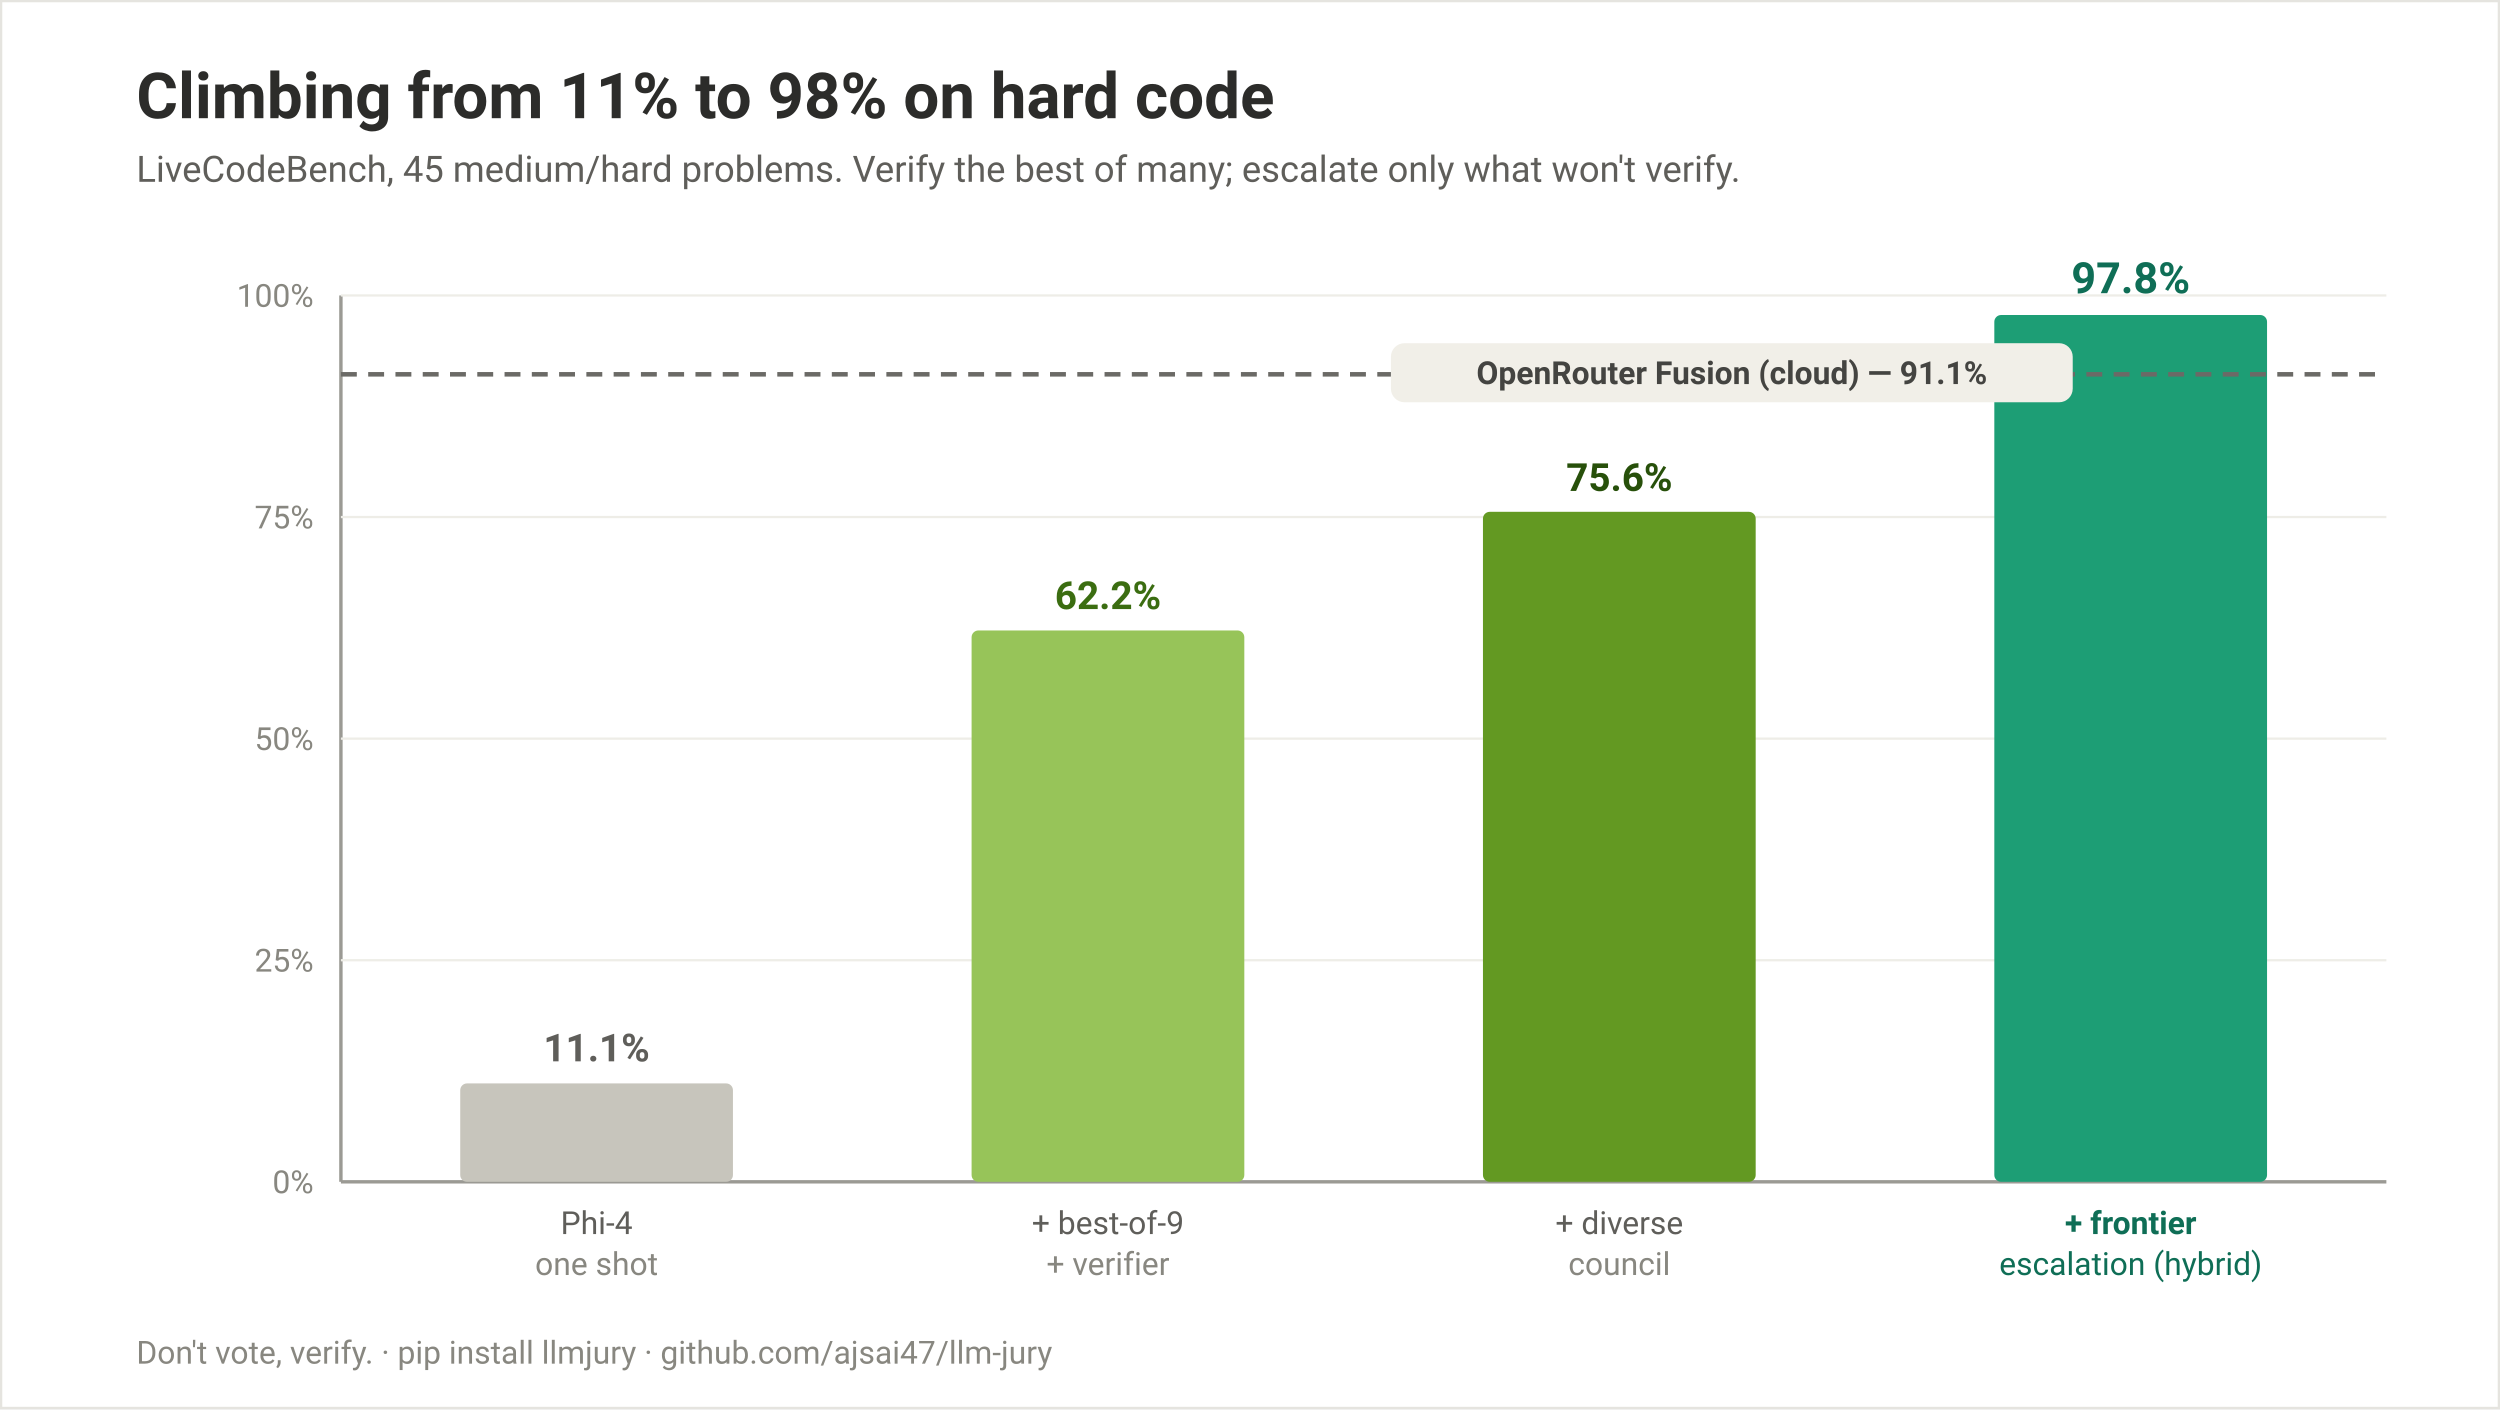
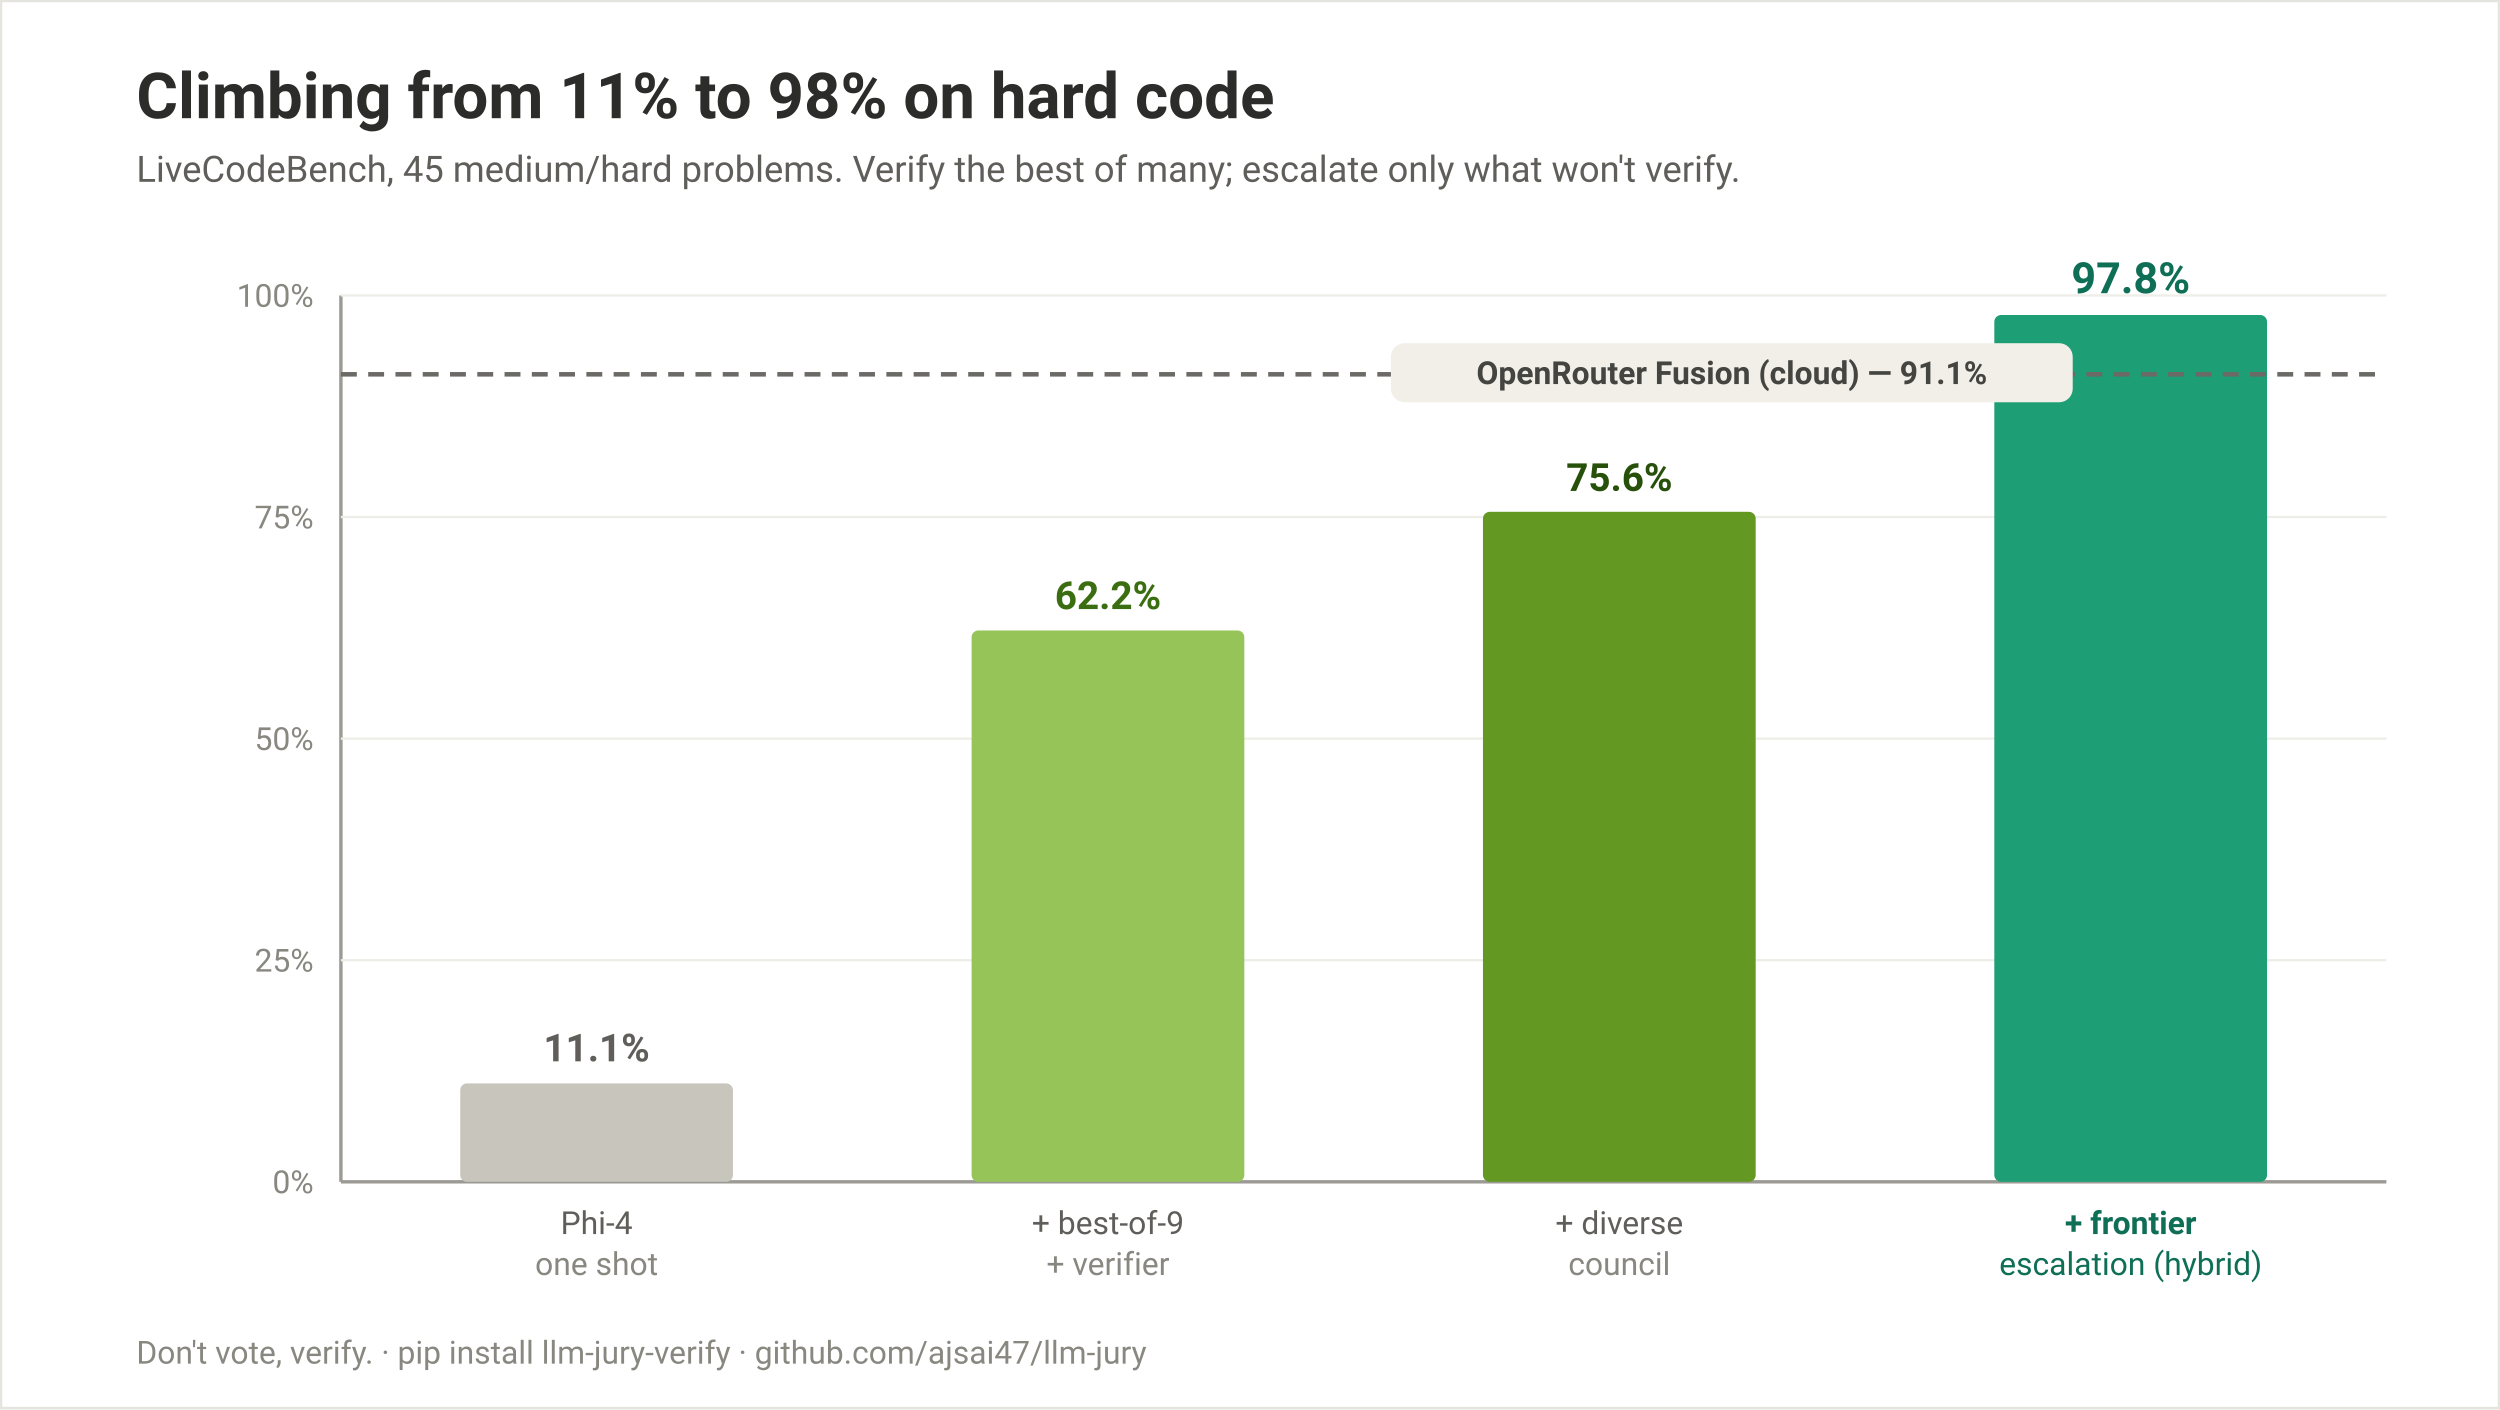
<svg xmlns="http://www.w3.org/2000/svg" viewBox="0 0 1100 620" font-family="system-ui, -apple-system, 'Segoe UI', Roboto, Helvetica, Arial, sans-serif">
  <rect x="0" y="0" width="1100" height="620" fill="#ffffff" />
  <rect x="0.5" y="0.5" width="1099" height="619" fill="none" stroke="#E5E4DF" stroke-width="1" />
  <text x="60" y="52" font-size="28" font-weight="700" fill="#2C2C2A">Climbing from 11% to 98% on hard code</text>
  <text x="60" y="80" font-size="16" fill="#5F5E5A">LiveCodeBench, 45 medium/hard problems. Verify the best of many; escalate only what won't verify.</text>
  <line x1="150" y1="130" x2="150" y2="520" stroke="#9b9a94" stroke-width="1.5" />
  <line x1="150" y1="520" x2="1050" y2="520" stroke="#9b9a94" stroke-width="1.5" />
  <line x1="150" y1="130" x2="1050" y2="130" stroke="#EEEDE7" stroke-width="1" />
  <line x1="150" y1="227.5" x2="1050" y2="227.5" stroke="#EEEDE7" stroke-width="1" />
  <line x1="150" y1="325" x2="1050" y2="325" stroke="#EEEDE7" stroke-width="1" />
  <line x1="150" y1="422.5" x2="1050" y2="422.5" stroke="#EEEDE7" stroke-width="1" />
  <text x="138" y="525" font-size="14" fill="#888780" text-anchor="end">0%</text>
  <text x="138" y="427.5" font-size="14" fill="#888780" text-anchor="end">25%</text>
  <text x="138" y="330" font-size="14" fill="#888780" text-anchor="end">50%</text>
  <text x="138" y="232.5" font-size="14" fill="#888780" text-anchor="end">75%</text>
  <text x="138" y="135" font-size="14" fill="#888780" text-anchor="end">100%</text>
  <rect x="202.5" y="476.7" width="120" height="43.3" rx="3" fill="#C7C5BC" />
  <rect x="427.5" y="277.4" width="120" height="242.6" rx="3" fill="#97C459" />
  <rect x="652.5" y="225.2" width="120" height="294.8" rx="3" fill="#639922" />
  <rect x="877.5" y="138.6" width="120" height="381.4" rx="3" fill="#1D9E75" />
  <text x="262.5" y="467" font-size="17" font-weight="700" fill="#5F5E5A" text-anchor="middle">11.1%</text>
  <text x="487.5" y="268" font-size="17" font-weight="700" fill="#3B6D11" text-anchor="middle">62.2%</text>
  <text x="712.5" y="216" font-size="17" font-weight="700" fill="#27500A" text-anchor="middle">75.6%</text>
  <text x="937.5" y="129" font-size="19" font-weight="700" fill="#0F6E56" text-anchor="middle">97.8%</text>
  <text x="262.5" y="543" font-size="14" fill="#5F5E5A" text-anchor="middle">Phi-4</text>
  <text x="262.5" y="561" font-size="14" fill="#888780" text-anchor="middle">one shot</text>
  <text x="487.5" y="543" font-size="14" fill="#5F5E5A" text-anchor="middle">+ best-of-9</text>
  <text x="487.5" y="561" font-size="14" fill="#888780" text-anchor="middle">+ verifier</text>
  <text x="712.5" y="543" font-size="14" fill="#5F5E5A" text-anchor="middle">+ diverse</text>
  <text x="712.5" y="561" font-size="14" fill="#888780" text-anchor="middle">council</text>
  <text x="937.5" y="543" font-size="14" font-weight="700" fill="#0F6E56" text-anchor="middle">+ frontier</text>
  <text x="937.5" y="561" font-size="14" fill="#0F6E56" text-anchor="middle">escalation (hybrid)</text>
  <line x1="150" y1="164.7" x2="1050" y2="164.7" stroke="#6b6a66" stroke-width="2" stroke-dasharray="7 5" />
  <rect x="612" y="151" width="300" height="26" rx="6" fill="#F1EFE8" />
  <text x="762" y="169" font-size="14" font-weight="700" fill="#444441" text-anchor="middle">OpenRouter Fusion (cloud) — 91.1%</text>
-   <text x="60" y="600" font-size="14" fill="#888780">Don't vote, verify.  ·  pip install llmjury  ·  github.com/ajsai47/llm-jury</text>
+   <text x="60" y="600" font-size="14" fill="#888780">Don't vote, verify.  ·  pip install llm-jury-verify  ·  github.com/ajsai47/llm-jury</text>
</svg>
